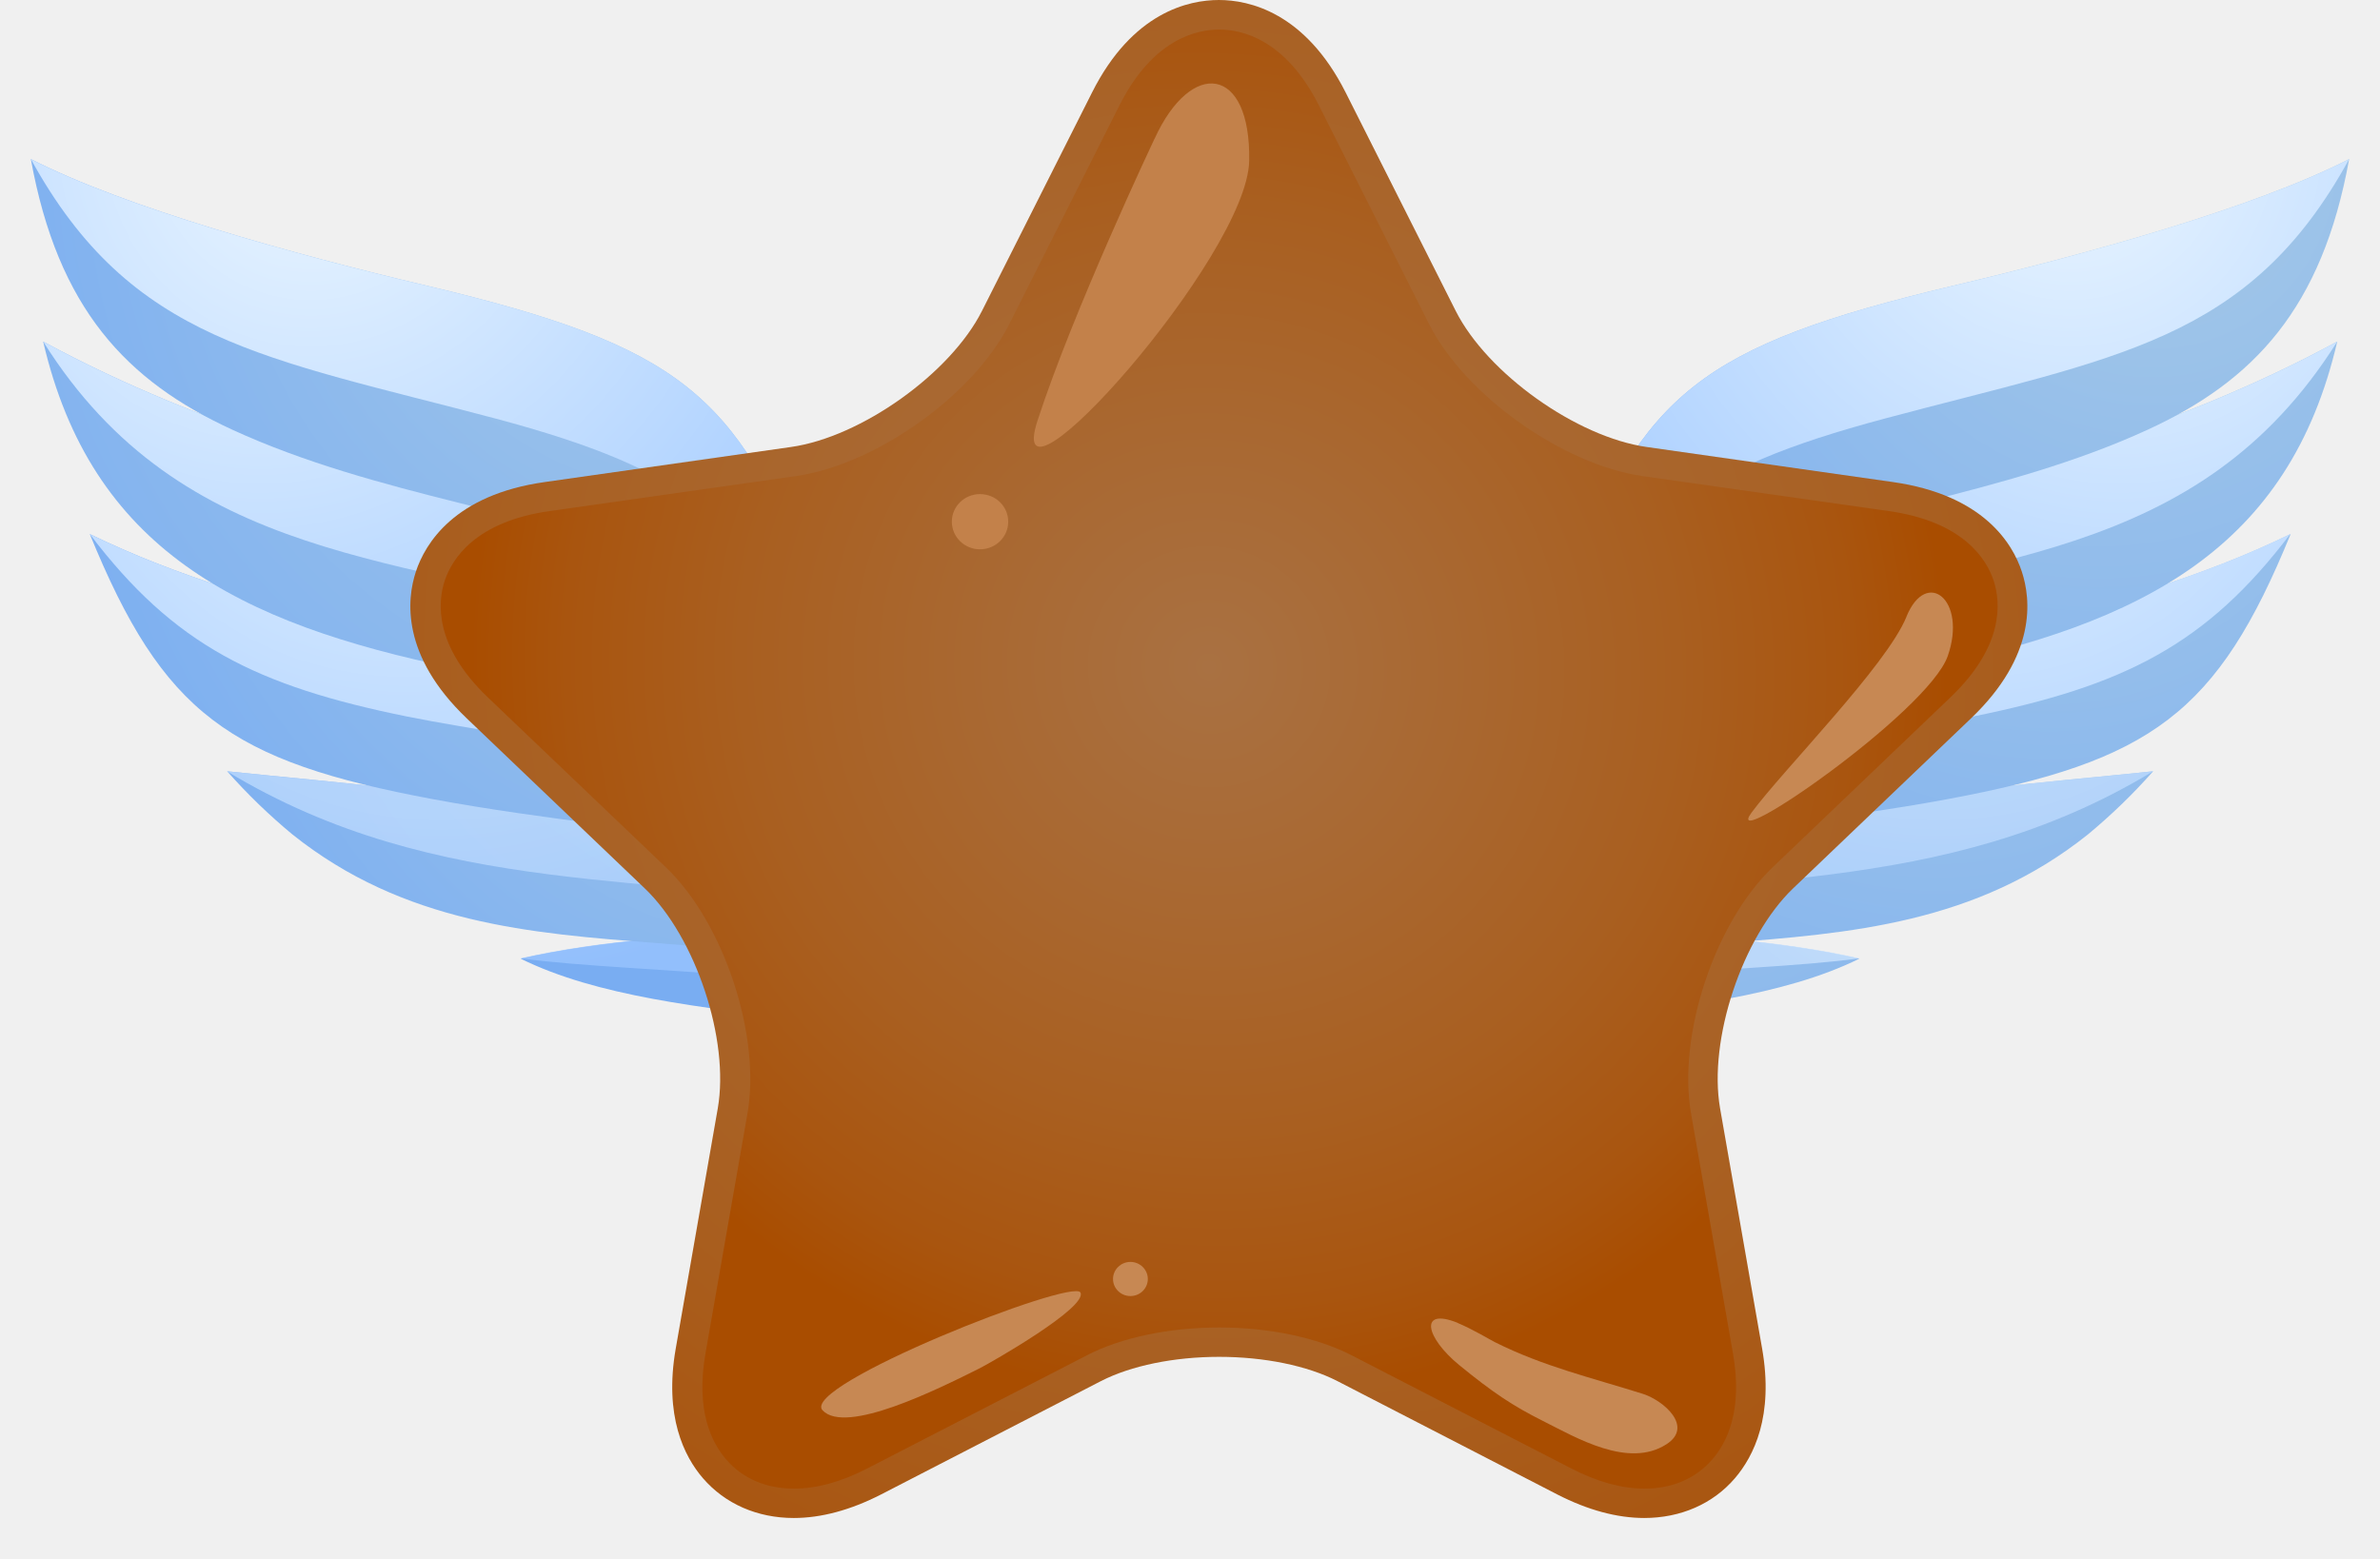
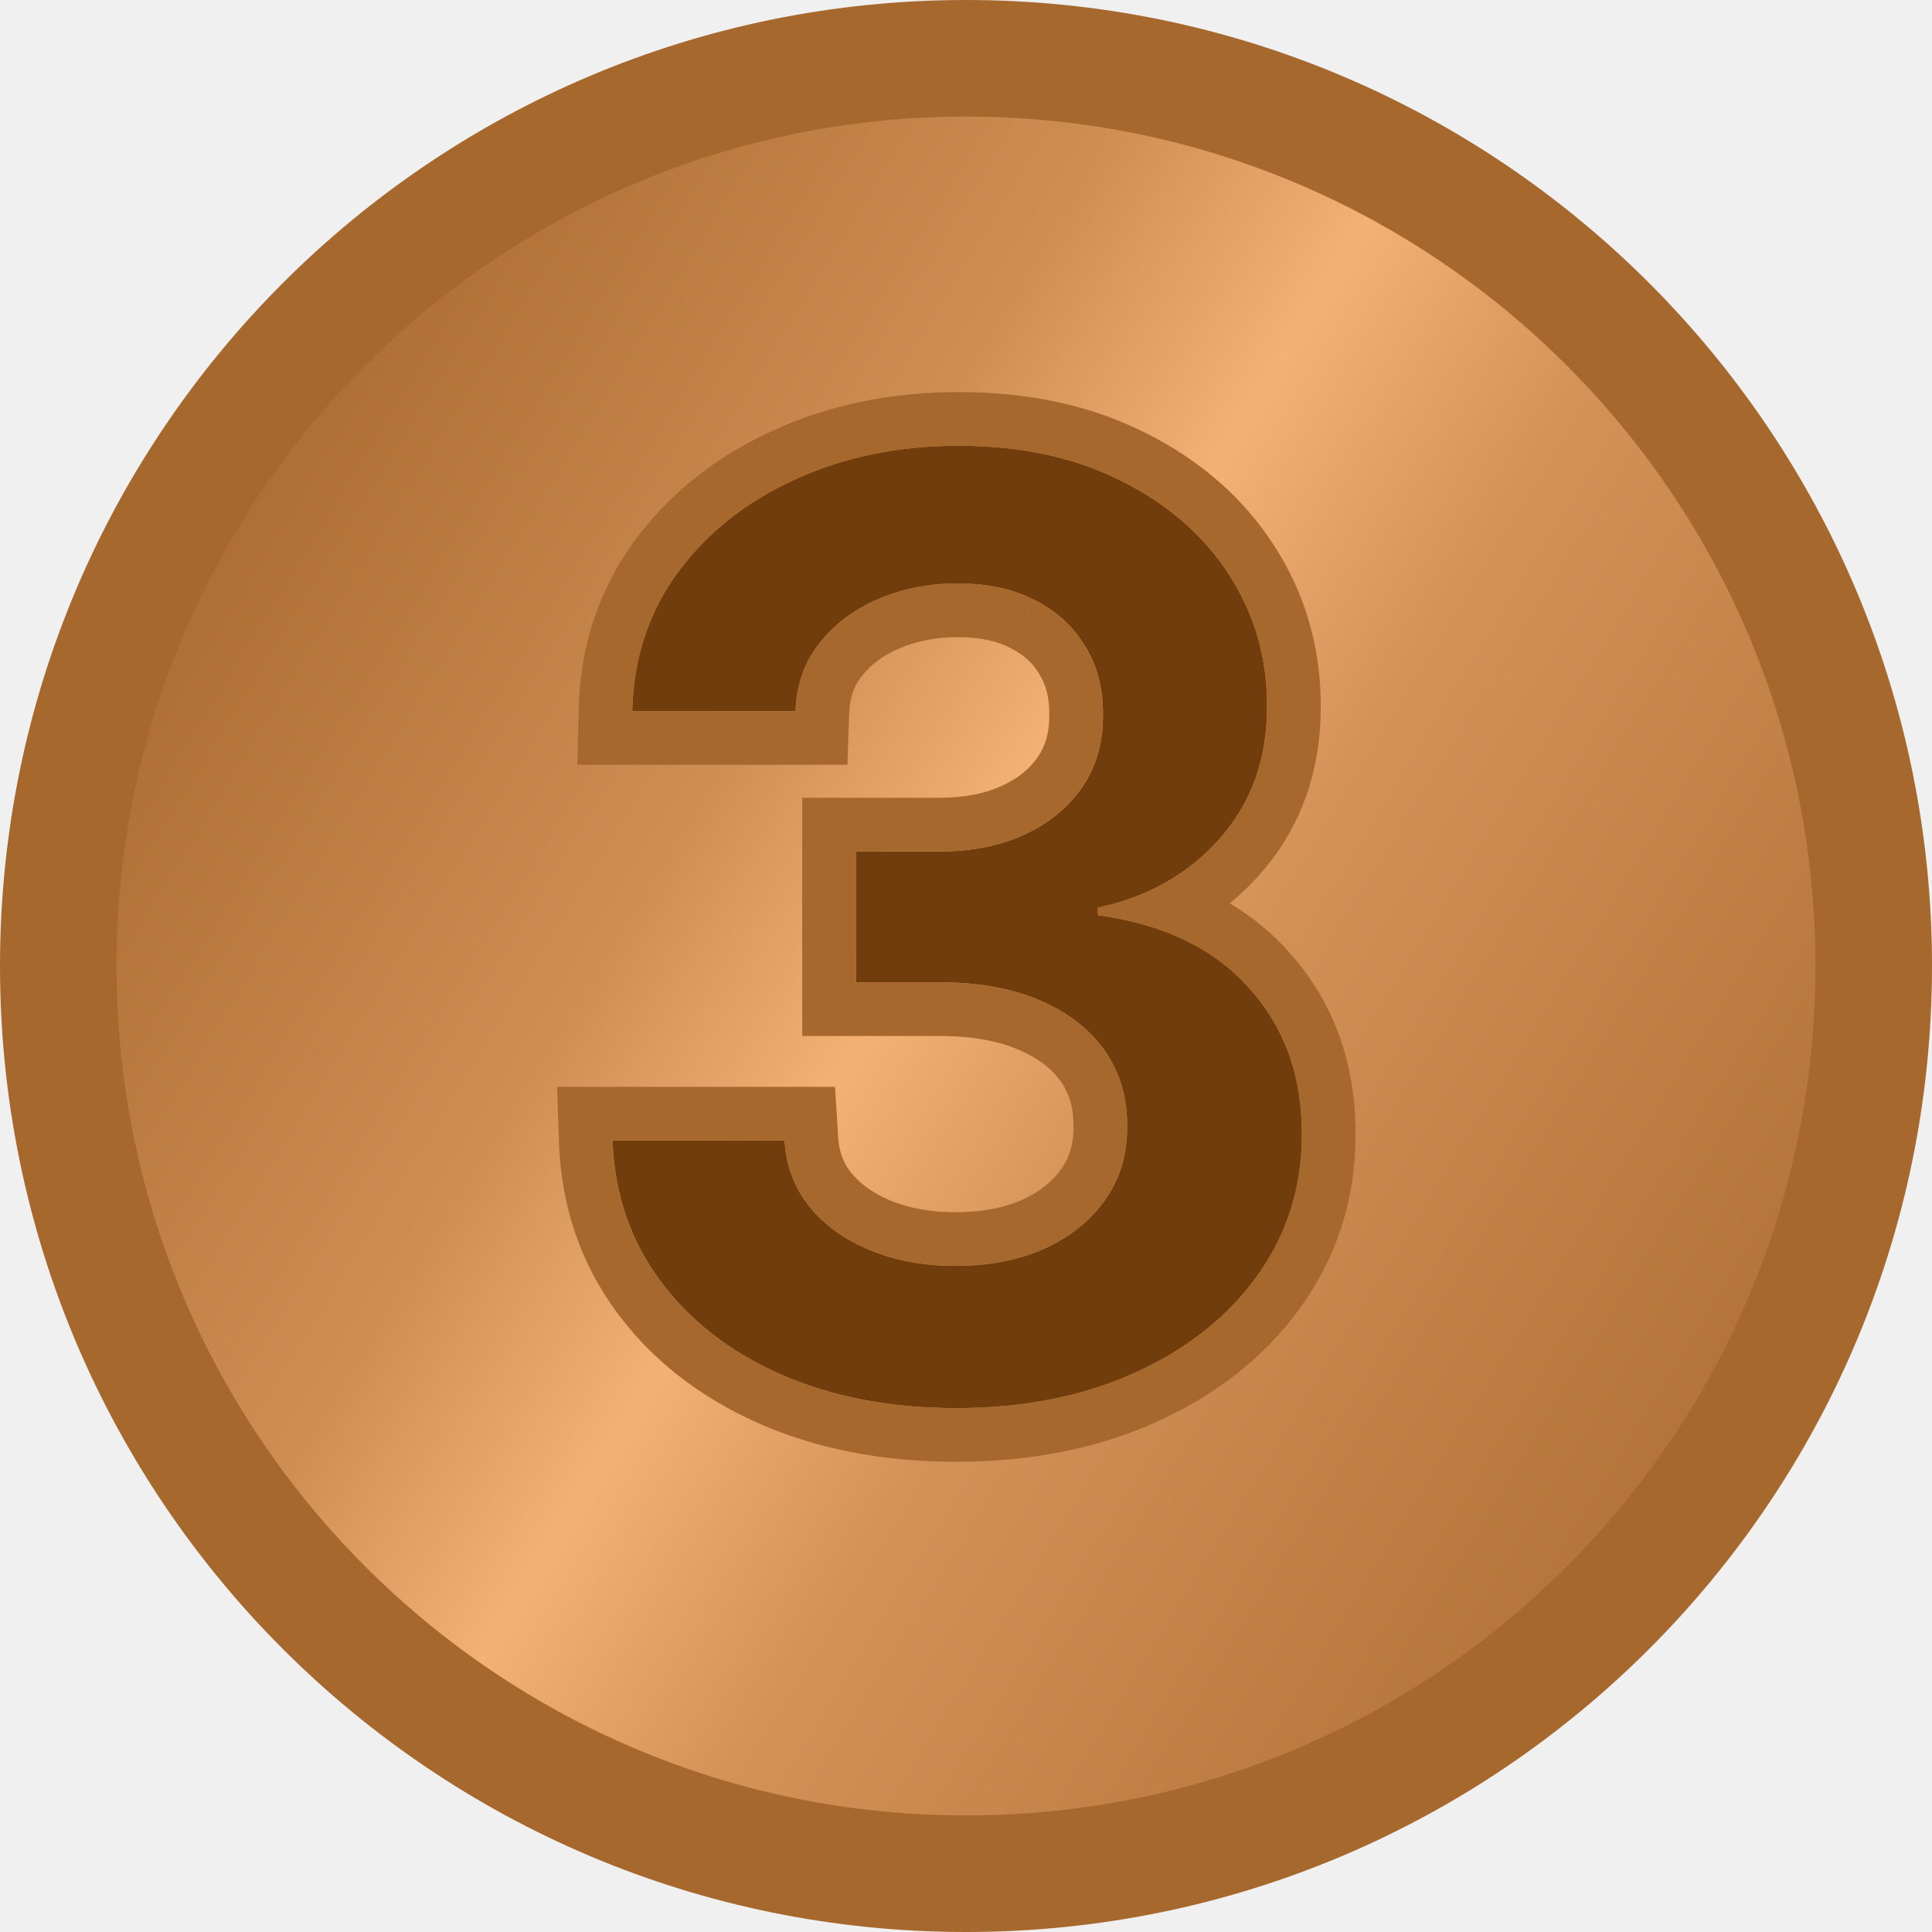
- <svg xmlns="http://www.w3.org/2000/svg" width="29" height="19" viewBox="0 0 29 19" fill="none">
-   <g clip-path="url(#clip0_204_12907)">
-     <path fill-rule="evenodd" clip-rule="evenodd" d="M22.656 11.684C20.797 11.26 17.294 11.2 16.739 12.018C16.256 12.779 15.73 13.446 15.162 13.939C17.08 13.45 17.657 12.619 19.152 12.437C20.451 12.281 21.729 12.143 22.656 11.684Z" fill="url(#paint0_radial_204_12907)" />
-     <path opacity="0.75" fill-rule="evenodd" clip-rule="evenodd" d="M16.935 12.511C18.157 11.827 21.25 11.875 22.66 11.68C20.802 11.256 17.298 11.195 16.743 12.013C16.26 12.775 15.735 13.441 15.166 13.935C15.726 13.502 16.367 12.831 16.935 12.511Z" fill="url(#paint1_radial_204_12907)" />
-     <path fill-rule="evenodd" clip-rule="evenodd" d="M16.546 12.316C16.867 11.827 20.255 11.55 21.002 11.494C22.54 11.377 24.083 11.256 25.441 10.17C25.723 9.936 25.988 9.681 26.236 9.4C25.548 9.473 24.856 9.529 24.168 9.616C22.694 9.802 21.101 10.005 19.64 10.261C18.362 10.486 17.529 10.698 17.115 11.39C16.986 11.611 16.679 12.104 16.546 12.312V12.316Z" fill="url(#paint2_radial_204_12907)" />
-     <path opacity="0.75" fill-rule="evenodd" clip-rule="evenodd" d="M18.277 11.13C21.028 10.603 23.643 10.97 26.236 9.4C25.548 9.473 24.856 9.529 24.168 9.616C22.694 9.802 21.101 10.005 19.64 10.261C18.362 10.486 17.529 10.698 17.115 11.39C16.986 11.611 16.679 12.104 16.546 12.312C16.555 12.295 16.572 12.282 16.585 12.264C17.11 11.659 17.422 11.291 18.277 11.126V11.13Z" fill="url(#paint3_radial_204_12907)" />
-     <path fill-rule="evenodd" clip-rule="evenodd" d="M17.08 11.451C17.439 10.854 18.435 10.551 19.614 10.347C20.955 10.114 22.399 9.988 23.724 9.741C26.21 9.278 27.018 8.698 27.911 6.509C26.838 7.032 25.685 7.361 24.493 7.651C22.792 8.062 18.567 8.608 17.794 10.114C17.567 10.577 17.332 11.027 17.085 11.455L17.08 11.451Z" fill="url(#paint4_radial_204_12907)" />
-     <path fill-rule="evenodd" clip-rule="evenodd" d="M18.396 10.01C19.733 9.322 22.481 9.045 24.04 8.733C25.873 8.361 26.881 7.863 27.906 6.509C26.834 7.032 25.68 7.361 24.488 7.651C22.788 8.062 18.563 8.608 17.79 10.114C17.563 10.577 17.328 11.027 17.08 11.455C17.098 11.425 17.119 11.395 17.14 11.368C17.461 10.897 17.918 10.261 18.396 10.018V10.01Z" fill="url(#paint5_radial_204_12907)" />
-     <path fill-rule="evenodd" clip-rule="evenodd" d="M17.649 10.395C18.225 9.304 20.297 8.789 23.455 8.145C26.112 7.599 27.893 6.682 28.479 4.163C26.501 5.237 24.343 5.816 22.233 6.314C20.045 6.829 18.977 7.643 18.298 9.036C18.247 9.157 18.191 9.274 18.136 9.391C17.982 9.728 17.82 10.066 17.653 10.395H17.649Z" fill="url(#paint6_radial_204_12907)" />
-     <path fill-rule="evenodd" clip-rule="evenodd" d="M21.152 7.612C24.13 6.764 26.778 6.868 28.479 4.163C26.501 5.237 24.343 5.816 22.233 6.314C20.045 6.829 18.977 7.643 18.298 9.036C18.247 9.157 18.191 9.274 18.136 9.391C17.982 9.728 17.82 10.066 17.653 10.395C17.666 10.369 17.679 10.347 17.696 10.321C18.52 8.885 19.55 8.071 21.156 7.612H21.152Z" fill="url(#paint7_radial_204_12907)" />
-     <path fill-rule="evenodd" clip-rule="evenodd" d="M18.157 9.326C19.182 7.327 21.212 6.678 23.395 6.132C24.348 5.894 25.296 5.639 26.172 5.236C27.458 4.644 28.295 3.761 28.624 1.939C27.466 2.532 25.428 3.099 23.792 3.484C20.691 4.22 20.045 4.817 19.127 7.067C18.823 7.803 18.503 8.573 18.161 9.326H18.157Z" fill="url(#paint8_radial_204_12907)" />
-     <path fill-rule="evenodd" clip-rule="evenodd" d="M18.64 8.391C19.896 6.331 20.618 5.73 22.963 5.102C25.779 4.349 27.402 4.172 28.624 1.939C27.466 2.532 25.428 3.099 23.792 3.484C20.691 4.22 20.045 4.817 19.127 7.067C18.823 7.803 18.503 8.573 18.161 9.326C18.324 9.01 18.46 8.69 18.644 8.391H18.64Z" fill="url(#paint9_radial_204_12907)" />
-     <path fill-rule="evenodd" clip-rule="evenodd" d="M6.344 11.684C8.203 11.26 11.706 11.2 12.261 12.018C12.744 12.779 13.27 13.446 13.838 13.939C11.92 13.45 11.343 12.619 9.848 12.437C8.549 12.281 7.271 12.143 6.344 11.684Z" fill="url(#paint10_radial_204_12907)" />
-     <path opacity="0.75" fill-rule="evenodd" clip-rule="evenodd" d="M12.069 12.511C10.847 11.827 7.754 11.875 6.344 11.68C8.203 11.256 11.706 11.195 12.261 12.013C12.744 12.775 13.27 13.441 13.838 13.935C13.278 13.502 12.637 12.831 12.069 12.511Z" fill="url(#paint11_radial_204_12907)" />
-     <path fill-rule="evenodd" clip-rule="evenodd" d="M12.458 12.316C12.137 11.827 8.75 11.55 8.002 11.494C6.464 11.377 4.922 11.256 3.563 10.17C3.281 9.936 3.016 9.681 2.768 9.4C3.456 9.473 4.148 9.529 4.836 9.616C6.31 9.802 7.904 10.005 9.365 10.261C10.642 10.486 11.475 10.698 11.89 11.39C12.018 11.611 12.325 12.104 12.458 12.312V12.316Z" fill="url(#paint12_radial_204_12907)" />
-     <path opacity="0.75" fill-rule="evenodd" clip-rule="evenodd" d="M10.723 11.13C7.972 10.603 5.357 10.97 2.764 9.4C3.452 9.473 4.144 9.529 4.832 9.616C6.306 9.802 7.899 10.005 9.361 10.261C10.638 10.486 11.471 10.698 11.885 11.39C12.014 11.611 12.321 12.104 12.454 12.312C12.445 12.295 12.428 12.282 12.415 12.264C11.89 11.659 11.578 11.291 10.723 11.126V11.13Z" fill="url(#paint13_radial_204_12907)" />
-     <path fill-rule="evenodd" clip-rule="evenodd" d="M11.92 11.451C11.561 10.854 10.565 10.551 9.39 10.347C8.049 10.114 6.605 9.988 5.28 9.741C2.794 9.278 1.987 8.698 1.094 6.509C2.166 7.032 3.32 7.361 4.511 7.651C6.212 8.062 10.437 8.608 11.21 10.114C11.437 10.577 11.672 11.027 11.92 11.455V11.451Z" fill="url(#paint14_radial_204_12907)" />
-     <path fill-rule="evenodd" clip-rule="evenodd" d="M10.604 10.01C9.266 9.322 6.519 9.045 4.96 8.733C3.127 8.361 2.119 7.863 1.094 6.509C2.166 7.032 3.32 7.361 4.511 7.651C6.212 8.062 10.437 8.608 11.21 10.114C11.437 10.577 11.672 11.027 11.92 11.455C11.902 11.425 11.881 11.395 11.86 11.368C11.539 10.897 11.082 10.261 10.604 10.018V10.01Z" fill="url(#paint15_radial_204_12907)" />
-     <path fill-rule="evenodd" clip-rule="evenodd" d="M11.351 10.395C10.775 9.304 8.703 8.789 5.545 8.145C2.892 7.599 1.111 6.682 0.526 4.163C2.504 5.237 4.661 5.816 6.772 6.314C8.959 6.829 10.027 7.643 10.706 9.036C10.758 9.157 10.813 9.274 10.869 9.391C11.022 9.728 11.185 10.066 11.351 10.395Z" fill="url(#paint16_radial_204_12907)" />
-     <path fill-rule="evenodd" clip-rule="evenodd" d="M7.852 7.612C4.875 6.764 2.226 6.868 0.526 4.163C2.504 5.237 4.661 5.816 6.772 6.314C8.959 6.829 10.027 7.643 10.706 9.036C10.758 9.157 10.813 9.274 10.869 9.391C11.022 9.728 11.185 10.066 11.351 10.395C11.339 10.369 11.326 10.347 11.309 10.321C10.484 8.885 9.455 8.071 7.848 7.612H7.852Z" fill="url(#paint17_radial_204_12907)" />
-     <path fill-rule="evenodd" clip-rule="evenodd" d="M10.843 9.326C9.818 7.327 7.788 6.678 5.605 6.132C4.652 5.894 3.704 5.639 2.828 5.236C1.542 4.644 0.705 3.761 0.376 1.939C1.534 2.532 3.572 3.099 5.208 3.484C8.31 4.22 8.955 4.817 9.873 7.067C10.177 7.803 10.497 8.573 10.839 9.326H10.843Z" fill="url(#paint18_radial_204_12907)" />
-     <path fill-rule="evenodd" clip-rule="evenodd" d="M10.364 8.391C9.108 6.331 8.386 5.73 6.041 5.102C3.221 4.354 1.602 4.172 0.376 1.939C1.534 2.532 3.572 3.099 5.208 3.484C8.31 4.22 8.955 4.817 9.873 7.067C10.177 7.803 10.497 8.573 10.839 9.326C10.676 9.01 10.54 8.69 10.356 8.391H10.364Z" fill="url(#paint19_radial_204_12907)" />
-   </g>
-   <path d="M20.038 18.501C19.702 18.501 19.346 18.404 18.977 18.215L16.295 16.832C15.93 16.645 15.405 16.537 14.855 16.537C14.305 16.537 13.781 16.645 13.416 16.832L10.734 18.215C10.365 18.404 10.007 18.501 9.672 18.501C9.228 18.501 8.835 18.329 8.565 18.016C8.335 17.749 8.09 17.257 8.234 16.435L8.746 13.509C8.892 12.673 8.477 11.42 7.856 10.827L5.686 8.754C4.886 7.989 4.955 7.305 5.068 6.965C5.181 6.625 5.536 6.03 6.639 5.875L9.637 5.448C10.494 5.327 11.581 4.551 11.965 3.79L13.306 1.128C13.799 0.147 14.486 0 14.852 0C15.217 0 15.902 0.147 16.397 1.128L17.738 3.79C18.122 4.551 19.209 5.327 20.066 5.448L23.064 5.875C24.169 6.032 24.524 6.627 24.635 6.965C24.748 7.305 24.818 7.989 24.018 8.754L21.849 10.827C21.23 11.42 20.813 12.673 20.959 13.509L21.471 16.435C21.615 17.257 21.37 17.747 21.14 18.016C20.872 18.329 20.479 18.501 20.033 18.501H20.038Z" fill="url(#paint20_radial_204_12907)" />
-   <path d="M24.292 7.076C24.206 6.815 23.924 6.358 23.015 6.229L20.017 5.803C19.041 5.663 17.85 4.815 17.413 3.95L16.072 1.287C15.665 0.48 15.135 0.36 14.855 0.36C14.576 0.36 14.044 0.48 13.639 1.287L12.298 3.95C11.861 4.817 10.67 5.665 9.694 5.803L6.696 6.229C5.786 6.358 5.507 6.817 5.419 7.076C5.333 7.338 5.286 7.869 5.943 8.498L8.114 10.571C8.819 11.244 9.274 12.618 9.108 13.57L8.596 16.496C8.476 17.182 8.666 17.576 8.846 17.785C9.047 18.02 9.334 18.143 9.674 18.143C9.95 18.143 10.25 18.061 10.566 17.898L13.248 16.516C13.664 16.301 14.249 16.179 14.857 16.179C15.466 16.179 16.05 16.303 16.465 16.516L19.147 17.898C19.463 18.061 19.763 18.143 20.038 18.143C20.378 18.143 20.663 18.02 20.866 17.785C21.047 17.576 21.237 17.182 21.116 16.496L20.605 13.57C20.439 12.618 20.894 11.244 21.599 10.571L23.767 8.498C24.425 7.869 24.378 7.338 24.292 7.076Z" fill="url(#paint21_radial_204_12907)" />
-   <path d="M14.068 1.69C14.068 1.69 13.079 3.78 12.641 5.13C12.203 6.48 15.201 3.123 15.221 1.961C15.243 0.799 14.514 0.711 14.068 1.692V1.69Z" fill="#C3814A" />
-   <path d="M12.285 6.358C12.285 6.544 12.132 6.695 11.941 6.695C11.752 6.695 11.598 6.544 11.598 6.358C11.598 6.172 11.752 6.022 11.941 6.022C12.132 6.022 12.285 6.172 12.285 6.358Z" fill="#C3814A" />
-   <path d="M13.165 15.753C13.257 15.932 12.075 16.607 11.936 16.677C11.424 16.933 10.306 17.49 10.023 17.189C9.74 16.888 13.074 15.574 13.165 15.753Z" fill="#C78853" />
-   <path d="M23.23 7.517C22.987 8.113 21.734 9.375 21.343 9.903C20.952 10.431 23.493 8.68 23.733 7.996C23.972 7.312 23.475 6.918 23.23 7.515V7.517Z" fill="#C78853" />
-   <path d="M13.986 15.588C13.986 15.703 13.891 15.796 13.774 15.796C13.657 15.796 13.562 15.703 13.562 15.588C13.562 15.474 13.657 15.38 13.774 15.38C13.891 15.38 13.986 15.474 13.986 15.588Z" fill="#C78853" />
-   <path d="M17.759 16.123C17.939 16.197 18.157 16.329 18.215 16.358C18.809 16.655 19.386 16.789 20.018 16.988C20.271 17.069 20.642 17.389 20.303 17.604C19.841 17.898 19.215 17.527 18.8 17.318C18.434 17.135 18.19 16.972 17.78 16.637C17.371 16.302 17.285 15.932 17.76 16.122L17.759 16.123Z" fill="#C78853" />
+ <svg xmlns="http://www.w3.org/2000/svg" width="18" height="18" viewBox="0 0 18 18" fill="none">
+   <rect x="0.543" y="0.543" width="16.914" height="16.914" rx="8.457" fill="url(#paint0_linear_3674_4700)" />
+   <rect x="0.543" y="0.543" width="16.914" height="16.914" rx="8.457" stroke="#A7682D" stroke-width="1.086" />
+   <mask id="path-2-outside-1_3674_4700" maskUnits="userSpaceOnUse" x="5" y="3" width="8" height="11" fill="black">
+     <rect fill="white" x="5" y="3" width="8" height="11" />
+     <path d="M8.908 13.119C8.294 13.119 7.749 13.014 7.271 12.804C6.797 12.594 6.422 12.301 6.146 11.926C5.871 11.551 5.724 11.118 5.707 10.626H7.31C7.324 10.862 7.402 11.068 7.544 11.244C7.686 11.418 7.875 11.553 8.111 11.649C8.347 11.746 8.611 11.794 8.903 11.794C9.216 11.794 9.493 11.74 9.734 11.632C9.976 11.521 10.165 11.368 10.301 11.172C10.438 10.976 10.504 10.75 10.501 10.494C10.504 10.23 10.436 9.997 10.297 9.795C10.158 9.594 9.956 9.436 9.692 9.322C9.43 9.209 9.115 9.152 8.746 9.152H7.974V7.933H8.746C9.05 7.933 9.315 7.881 9.543 7.776C9.773 7.67 9.953 7.523 10.084 7.332C10.214 7.139 10.278 6.916 10.276 6.663C10.278 6.416 10.223 6.202 10.109 6.02C9.999 5.835 9.841 5.692 9.636 5.589C9.435 5.487 9.197 5.436 8.925 5.436C8.658 5.436 8.411 5.484 8.183 5.581C7.956 5.678 7.773 5.815 7.634 5.994C7.494 6.17 7.42 6.381 7.412 6.625H5.891C5.902 6.136 6.043 5.707 6.312 5.338C6.585 4.966 6.949 4.676 7.403 4.469C7.858 4.259 8.368 4.153 8.933 4.153C9.516 4.153 10.021 4.263 10.45 4.482C10.882 4.697 11.216 4.989 11.452 5.355C11.688 5.722 11.805 6.126 11.805 6.57C11.808 7.061 11.663 7.473 11.371 7.805C11.081 8.138 10.7 8.355 10.229 8.457V8.526C10.842 8.611 11.312 8.838 11.639 9.207C11.969 9.574 12.132 10.03 12.129 10.575C12.129 11.064 11.99 11.501 11.712 11.888C11.436 12.271 11.055 12.572 10.57 12.791C10.087 13.01 9.533 13.119 8.908 13.119Z" />
+   </mask>
+   <path d="M8.908 13.119C8.294 13.119 7.749 13.014 7.271 12.804C6.797 12.594 6.422 12.301 6.146 11.926C5.871 11.551 5.724 11.118 5.707 10.626H7.31C7.324 10.862 7.402 11.068 7.544 11.244C7.686 11.418 7.875 11.553 8.111 11.649C8.347 11.746 8.611 11.794 8.903 11.794C9.216 11.794 9.493 11.74 9.734 11.632C9.976 11.521 10.165 11.368 10.301 11.172C10.438 10.976 10.504 10.75 10.501 10.494C10.504 10.23 10.436 9.997 10.297 9.795C10.158 9.594 9.956 9.436 9.692 9.322C9.43 9.209 9.115 9.152 8.746 9.152H7.974V7.933H8.746C9.05 7.933 9.315 7.881 9.543 7.776C9.773 7.67 9.953 7.523 10.084 7.332C10.214 7.139 10.278 6.916 10.276 6.663C10.278 6.416 10.223 6.202 10.109 6.02C9.999 5.835 9.841 5.692 9.636 5.589C9.435 5.487 9.197 5.436 8.925 5.436C8.658 5.436 8.411 5.484 8.183 5.581C7.956 5.678 7.773 5.815 7.634 5.994C7.494 6.17 7.42 6.381 7.412 6.625H5.891C5.902 6.136 6.043 5.707 6.312 5.338C6.585 4.966 6.949 4.676 7.403 4.469C7.858 4.259 8.368 4.153 8.933 4.153C9.516 4.153 10.021 4.263 10.45 4.482C10.882 4.697 11.216 4.989 11.452 5.355C11.688 5.722 11.805 6.126 11.805 6.57C11.808 7.061 11.663 7.473 11.371 7.805C11.081 8.138 10.7 8.355 10.229 8.457V8.526C10.842 8.611 11.312 8.838 11.639 9.207C11.969 9.574 12.132 10.03 12.129 10.575C12.129 11.064 11.99 11.501 11.712 11.888C11.436 12.271 11.055 12.572 10.57 12.791C10.087 13.01 9.533 13.119 8.908 13.119Z" fill="#713D0D" />
+   <path d="M7.271 12.804L7.069 13.261L7.07 13.262L7.271 12.804ZM6.146 11.926L6.549 11.63L6.146 11.926ZM5.707 10.626V10.126H5.19L5.208 10.644L5.707 10.626ZM7.31 10.626L7.809 10.596L7.78 10.126H7.31V10.626ZM7.544 11.244L7.155 11.558L7.157 11.561L7.544 11.244ZM8.111 11.649L7.921 12.112H7.921L8.111 11.649ZM9.734 11.632L9.938 12.089L9.943 12.087L9.734 11.632ZM10.301 11.172L9.891 10.886H9.891L10.301 11.172ZM10.501 10.494L10.001 10.489L10.002 10.5L10.501 10.494ZM10.297 9.795L9.885 10.079L10.297 9.795ZM9.692 9.322L9.492 9.781L9.494 9.782L9.692 9.322ZM7.974 9.152H7.474V9.652H7.974V9.152ZM7.974 7.933V7.433H7.474V7.933H7.974ZM9.543 7.776L9.335 7.321L9.333 7.322L9.543 7.776ZM10.084 7.332L10.496 7.615L10.498 7.613L10.084 7.332ZM10.276 6.663L9.775 6.658L9.776 6.669L10.276 6.663ZM10.109 6.02L9.681 6.277L9.685 6.285L10.109 6.02ZM9.636 5.589L9.41 6.035L9.413 6.037L9.636 5.589ZM8.183 5.581L8.379 6.041L8.183 5.581ZM7.634 5.994L8.026 6.304L8.028 6.301L7.634 5.994ZM7.412 6.625V7.125H7.895L7.912 6.642L7.412 6.625ZM5.891 6.625L5.391 6.613L5.379 7.125H5.891V6.625ZM6.312 5.338L5.909 5.043L5.909 5.043L6.312 5.338ZM7.403 4.469L7.611 4.924L7.613 4.923L7.403 4.469ZM10.45 4.482L10.223 4.927L10.227 4.929L10.45 4.482ZM11.452 5.355L11.031 5.626L11.452 5.355ZM11.805 6.57H11.305L11.305 6.572L11.805 6.57ZM11.371 7.805L10.995 7.475L10.994 7.477L11.371 7.805ZM10.229 8.457L10.123 7.969L9.729 8.054V8.457H10.229ZM10.229 8.526H9.729V8.961L10.16 9.021L10.229 8.526ZM11.639 9.207L11.265 9.539L11.267 9.542L11.639 9.207ZM12.129 10.575L11.629 10.573V10.575H12.129ZM11.712 11.888L11.306 11.595L11.306 11.596L11.712 11.888ZM10.57 12.791L10.364 12.335L10.363 12.336L10.57 12.791ZM8.908 12.619C8.351 12.619 7.876 12.524 7.473 12.346L7.07 13.262C7.621 13.504 8.237 13.619 8.908 13.619V12.619ZM7.474 12.347C7.07 12.168 6.767 11.927 6.549 11.63L5.743 12.222C6.076 12.675 6.524 13.02 7.069 13.261L7.474 12.347ZM6.549 11.63C6.337 11.341 6.221 11.006 6.207 10.609L5.208 10.644C5.228 11.23 5.405 11.761 5.743 12.222L6.549 11.63ZM5.707 11.126H7.31V10.126H5.707V11.126ZM6.811 10.656C6.831 10.991 6.945 11.297 7.155 11.558L7.933 10.93C7.859 10.839 7.817 10.733 7.809 10.596L6.811 10.656ZM7.157 11.561C7.359 11.807 7.619 11.988 7.921 12.112L8.3 11.187C8.131 11.117 8.013 11.028 7.931 10.927L7.157 11.561ZM7.921 12.112C8.225 12.236 8.555 12.294 8.903 12.294V11.294C8.666 11.294 8.468 11.255 8.3 11.187L7.921 12.112ZM8.903 12.294C9.274 12.294 9.622 12.23 9.938 12.089L9.53 11.176C9.364 11.25 9.158 11.294 8.903 11.294V12.294ZM9.943 12.087C10.256 11.943 10.519 11.735 10.712 11.457L9.891 10.886C9.811 11.001 9.696 11.1 9.526 11.178L9.943 12.087ZM10.712 11.457C10.912 11.17 11.005 10.841 11.001 10.489L10.002 10.5C10.003 10.659 9.963 10.782 9.891 10.886L10.712 11.457ZM11.001 10.5C11.005 10.141 10.911 9.805 10.708 9.511L9.885 10.079C9.961 10.189 10.003 10.319 10.001 10.489L11.001 10.5ZM10.708 9.511C10.507 9.22 10.225 9.007 9.889 8.863L9.494 9.782C9.687 9.865 9.808 9.968 9.885 10.079L10.708 9.511ZM9.891 8.864C9.551 8.716 9.164 8.652 8.746 8.652V9.652C9.066 9.652 9.31 9.701 9.492 9.781L9.891 8.864ZM8.746 8.652H7.974V9.652H8.746V8.652ZM8.474 9.152V7.933H7.474V9.152H8.474ZM7.974 8.433H8.746V7.433H7.974V8.433ZM8.746 8.433C9.107 8.433 9.447 8.371 9.752 8.229L9.333 7.322C9.184 7.391 8.992 7.433 8.746 7.433V8.433ZM9.75 8.23C10.055 8.091 10.309 7.888 10.496 7.615L9.672 7.049C9.597 7.158 9.491 7.25 9.335 7.321L9.75 8.23ZM10.498 7.613C10.691 7.328 10.779 7.003 10.775 6.658L9.776 6.669C9.777 6.829 9.738 6.951 9.67 7.052L10.498 7.613ZM10.775 6.669C10.779 6.341 10.705 6.03 10.533 5.755L9.685 6.285C9.741 6.374 9.778 6.491 9.776 6.658L10.775 6.669ZM10.538 5.763C10.375 5.491 10.144 5.284 9.86 5.142L9.413 6.037C9.538 6.099 9.622 6.179 9.681 6.277L10.538 5.763ZM9.862 5.144C9.578 4.999 9.26 4.936 8.925 4.936V5.936C9.135 5.936 9.292 5.975 9.41 6.035L9.862 5.144ZM8.925 4.936C8.596 4.936 8.282 4.996 7.988 5.121L8.379 6.041C8.539 5.973 8.719 5.936 8.925 5.936V4.936ZM7.988 5.121C7.689 5.248 7.435 5.435 7.239 5.687L8.028 6.301C8.111 6.195 8.223 6.107 8.379 6.041L7.988 5.121ZM7.241 5.684C7.03 5.952 6.924 6.267 6.912 6.608L7.912 6.642C7.917 6.495 7.959 6.389 8.026 6.304L7.241 5.684ZM7.412 6.125H5.891V7.125H7.412V6.125ZM6.39 6.637C6.4 6.243 6.511 5.914 6.716 5.633L5.909 5.043C5.574 5.501 5.404 6.03 5.391 6.613L6.39 6.637ZM6.716 5.634C6.934 5.336 7.228 5.099 7.611 4.924L7.196 4.014C6.67 4.254 6.237 4.596 5.909 5.043L6.716 5.634ZM7.613 4.923C7.994 4.746 8.431 4.653 8.933 4.653V3.653C8.305 3.653 7.722 3.771 7.194 4.015L7.613 4.923ZM8.933 4.653C9.453 4.653 9.878 4.751 10.223 4.927L10.677 4.036C10.165 3.775 9.578 3.653 8.933 3.653V4.653ZM10.227 4.929C10.587 5.109 10.849 5.343 11.031 5.626L11.872 5.085C11.583 4.635 11.177 4.286 10.674 4.034L10.227 4.929ZM11.031 5.626C11.214 5.91 11.305 6.221 11.305 6.57H12.305C12.305 6.032 12.161 5.533 11.872 5.085L11.031 5.626ZM11.305 6.572C11.308 6.956 11.198 7.245 10.995 7.475L11.746 8.136C12.129 7.701 12.309 7.166 12.305 6.567L11.305 6.572ZM10.994 7.477C10.781 7.72 10.5 7.887 10.123 7.969L10.335 8.946C10.901 8.823 11.38 8.555 11.748 8.134L10.994 7.477ZM9.729 8.457V8.526H10.729V8.457H9.729ZM10.16 9.021C10.687 9.094 11.036 9.28 11.265 9.539L12.014 8.876C11.589 8.396 10.998 8.128 10.297 8.03L10.16 9.021ZM11.267 9.542C11.505 9.806 11.632 10.137 11.629 10.573L12.629 10.578C12.633 9.922 12.433 9.342 12.011 8.873L11.267 9.542ZM11.629 10.575C11.629 10.962 11.521 11.297 11.306 11.595L12.117 12.18C12.459 11.706 12.629 11.166 12.629 10.575H11.629ZM11.306 11.596C11.088 11.899 10.78 12.148 10.364 12.335L10.775 13.247C11.33 12.997 11.784 12.643 12.118 12.18L11.306 11.596ZM10.363 12.336C9.956 12.52 9.474 12.619 8.908 12.619V13.619C9.591 13.619 10.218 13.499 10.776 13.247L10.363 12.336Z" fill="#A7682D" mask="url(#path-2-outside-1_3674_4700)" />
  <defs>
-     <radialGradient id="paint0_radial_204_12907" cx="0" cy="0" r="1" gradientUnits="userSpaceOnUse" gradientTransform="translate(20.2205 8.20076) scale(7.7114 7.81103)">
-       <stop stop-color="#A6C9E6" />
-       <stop offset="1" stop-color="#79ADF2" />
-     </radialGradient>
-     <radialGradient id="paint1_radial_204_12907" cx="0" cy="0" r="1" gradientUnits="userSpaceOnUse" gradientTransform="translate(24.0741 8.46046) scale(9.78344 9.90984)">
-       <stop stop-color="#EBF6FF" />
-       <stop offset="1" stop-color="#9BC6FF" />
-     </radialGradient>
-     <radialGradient id="paint2_radial_204_12907" cx="0" cy="0" r="1" gradientUnits="userSpaceOnUse" gradientTransform="translate(23.6084 6.11068) scale(9.04862 9.16552)">
-       <stop stop-color="#A6C9E6" />
-       <stop offset="1" stop-color="#79ADF2" />
-     </radialGradient>
-     <radialGradient id="paint3_radial_204_12907" cx="0" cy="0" r="1" gradientUnits="userSpaceOnUse" gradientTransform="translate(23.6084 5.14999) scale(9.01017 9.12658)">
-       <stop stop-color="#EBF6FF" />
-       <stop offset="1" stop-color="#9BC6FF" />
-     </radialGradient>
-     <radialGradient id="paint4_radial_204_12907" cx="0" cy="0" r="1" gradientUnits="userSpaceOnUse" gradientTransform="translate(24.967 4.44893) scale(9.14688 9.26505)">
-       <stop stop-color="#A6C9E6" />
-       <stop offset="1" stop-color="#79ADF2" />
-     </radialGradient>
-     <radialGradient id="paint5_radial_204_12907" cx="0" cy="0" r="1" gradientUnits="userSpaceOnUse" gradientTransform="translate(24.057 4.11571) scale(8.70684 8.81933)">
-       <stop stop-color="#EBF6FF" />
-       <stop offset="1" stop-color="#9BC6FF" />
-     </radialGradient>
-     <radialGradient id="paint6_radial_204_12907" cx="0" cy="0" r="1" gradientUnits="userSpaceOnUse" gradientTransform="translate(25.5694 2.12078) scale(10.9028 11.0436)">
-       <stop stop-color="#A6C9E6" />
-       <stop offset="1" stop-color="#79ADF2" />
-     </radialGradient>
-     <radialGradient id="paint7_radial_204_12907" cx="0" cy="0" r="1" gradientUnits="userSpaceOnUse" gradientTransform="translate(25.8257 2.38042) scale(8.54022 8.65056)">
-       <stop stop-color="#EBF6FF" />
-       <stop offset="1" stop-color="#9BC6FF" />
-     </radialGradient>
-     <radialGradient id="paint8_radial_204_12907" cx="0" cy="0" r="1" gradientUnits="userSpaceOnUse" gradientTransform="translate(26.2273 1.98657) scale(9.62537 9.74973)">
-       <stop stop-color="#A6C9E6" />
-       <stop offset="1" stop-color="#79ADF2" />
-     </radialGradient>
-     <radialGradient id="paint9_radial_204_12907" cx="0" cy="0" r="1" gradientUnits="userSpaceOnUse" gradientTransform="translate(25.2105 1.6923) scale(8.90336 9.01839)">
-       <stop stop-color="#EBF6FF" />
-       <stop offset="1" stop-color="#9BC6FF" />
-     </radialGradient>
-     <radialGradient id="paint10_radial_204_12907" cx="0" cy="0" r="1" gradientUnits="userSpaceOnUse" gradientTransform="translate(11.4026 2.15532) scale(7.7114 7.81103)">
-       <stop stop-color="#A6C9E6" />
-       <stop offset="1" stop-color="#79ADF2" />
-     </radialGradient>
-     <radialGradient id="paint11_radial_204_12907" cx="0" cy="0" r="1" gradientUnits="userSpaceOnUse" gradientTransform="translate(4.93019 2.15538) rotate(180) scale(9.78344 9.90984)">
-       <stop stop-color="#EBF6FF" />
-       <stop offset="1" stop-color="#9BC6FF" />
-     </radialGradient>
-     <radialGradient id="paint12_radial_204_12907" cx="0" cy="0" r="1" gradientUnits="userSpaceOnUse" gradientTransform="translate(9.83045 6.11068) scale(9.04862 9.16552)">
-       <stop stop-color="#A6C9E6" />
-       <stop offset="1" stop-color="#79ADF2" />
-     </radialGradient>
-     <radialGradient id="paint13_radial_204_12907" cx="0" cy="0" r="1" gradientUnits="userSpaceOnUse" gradientTransform="translate(5.39159 5.14999) rotate(180) scale(9.01017 9.12658)">
-       <stop stop-color="#EBF6FF" />
-       <stop offset="1" stop-color="#9BC6FF" />
-     </radialGradient>
-     <radialGradient id="paint14_radial_204_12907" cx="0" cy="0" r="1" gradientUnits="userSpaceOnUse" gradientTransform="translate(8.98025 4.44893) scale(9.14688 9.26505)">
-       <stop stop-color="#A6C9E6" />
-       <stop offset="1" stop-color="#79ADF2" />
-     </radialGradient>
-     <radialGradient id="paint15_radial_204_12907" cx="0" cy="0" r="1" gradientUnits="userSpaceOnUse" gradientTransform="translate(4.94298 4.11571) rotate(180) scale(8.70684 8.81933)">
-       <stop stop-color="#EBF6FF" />
-       <stop offset="1" stop-color="#9BC6FF" />
-     </radialGradient>
-     <radialGradient id="paint16_radial_204_12907" cx="0" cy="0" r="1" gradientUnits="userSpaceOnUse" gradientTransform="translate(8.44626 2.12078) scale(10.9028 11.0436)">
-       <stop stop-color="#A6C9E6" />
-       <stop offset="1" stop-color="#79ADF2" />
-     </radialGradient>
-     <radialGradient id="paint17_radial_204_12907" cx="0" cy="0" r="1" gradientUnits="userSpaceOnUse" gradientTransform="translate(3.1743 2.38042) rotate(180) scale(8.54022 8.65056)">
-       <stop stop-color="#EBF6FF" />
-       <stop offset="1" stop-color="#9BC6FF" />
-     </radialGradient>
-     <radialGradient id="paint18_radial_204_12907" cx="0" cy="0" r="1" gradientUnits="userSpaceOnUse" gradientTransform="translate(8.44625 1.98657) scale(9.62537 9.74973)">
-       <stop stop-color="#A6C9E6" />
-       <stop offset="1" stop-color="#79ADF2" />
-     </radialGradient>
-     <radialGradient id="paint19_radial_204_12907" cx="0" cy="0" r="1" gradientUnits="userSpaceOnUse" gradientTransform="translate(3.79377 1.6923) rotate(180) scale(8.90336 9.01839)">
-       <stop stop-color="#EBF6FF" />
-       <stop offset="1" stop-color="#9BC6FF" />
-     </radialGradient>
-     <radialGradient id="paint20_radial_204_12907" cx="0" cy="0" r="1" gradientUnits="userSpaceOnUse" gradientTransform="translate(14.7208 8.0845) rotate(43.9063) scale(14.8061 14.5114)">
-       <stop stop-color="#A97142" />
-       <stop offset="0.318" stop-color="#A96831" />
-       <stop offset="0.615" stop-color="#A95F20" />
-       <stop offset="0.844" stop-color="#A9550F" />
-       <stop offset="0.969" stop-color="#A94D00" />
-     </radialGradient>
-     <radialGradient id="paint21_radial_204_12907" cx="0" cy="0" r="1" gradientUnits="userSpaceOnUse" gradientTransform="translate(14.7293 8.13074) rotate(27.8468) scale(9.35383 9.16705)">
-       <stop stop-color="#A97142" />
-       <stop offset="0.318" stop-color="#A96831" />
-       <stop offset="0.615" stop-color="#A95F20" />
-       <stop offset="0.844" stop-color="#A9550F" />
-       <stop offset="0.969" stop-color="#A94D00" />
-     </radialGradient>
-     <clipPath id="clip0_204_12907">
-       <rect width="29" height="12" fill="white" transform="translate(0 1.93896)" />
-     </clipPath>
+     <linearGradient id="paint0_linear_3674_4700" x1="1.227" y1="4.364" x2="16.5" y2="13.773" gradientUnits="userSpaceOnUse">
+       <stop stop-color="#A7682D" />
+       <stop offset="0.344" stop-color="#CF8F53" />
+       <stop offset="0.479" stop-color="#F3B174" />
+       <stop offset="0.62" stop-color="#D39256" />
+       <stop offset="1" stop-color="#AF7035" />
+     </linearGradient>
  </defs>
</svg>
